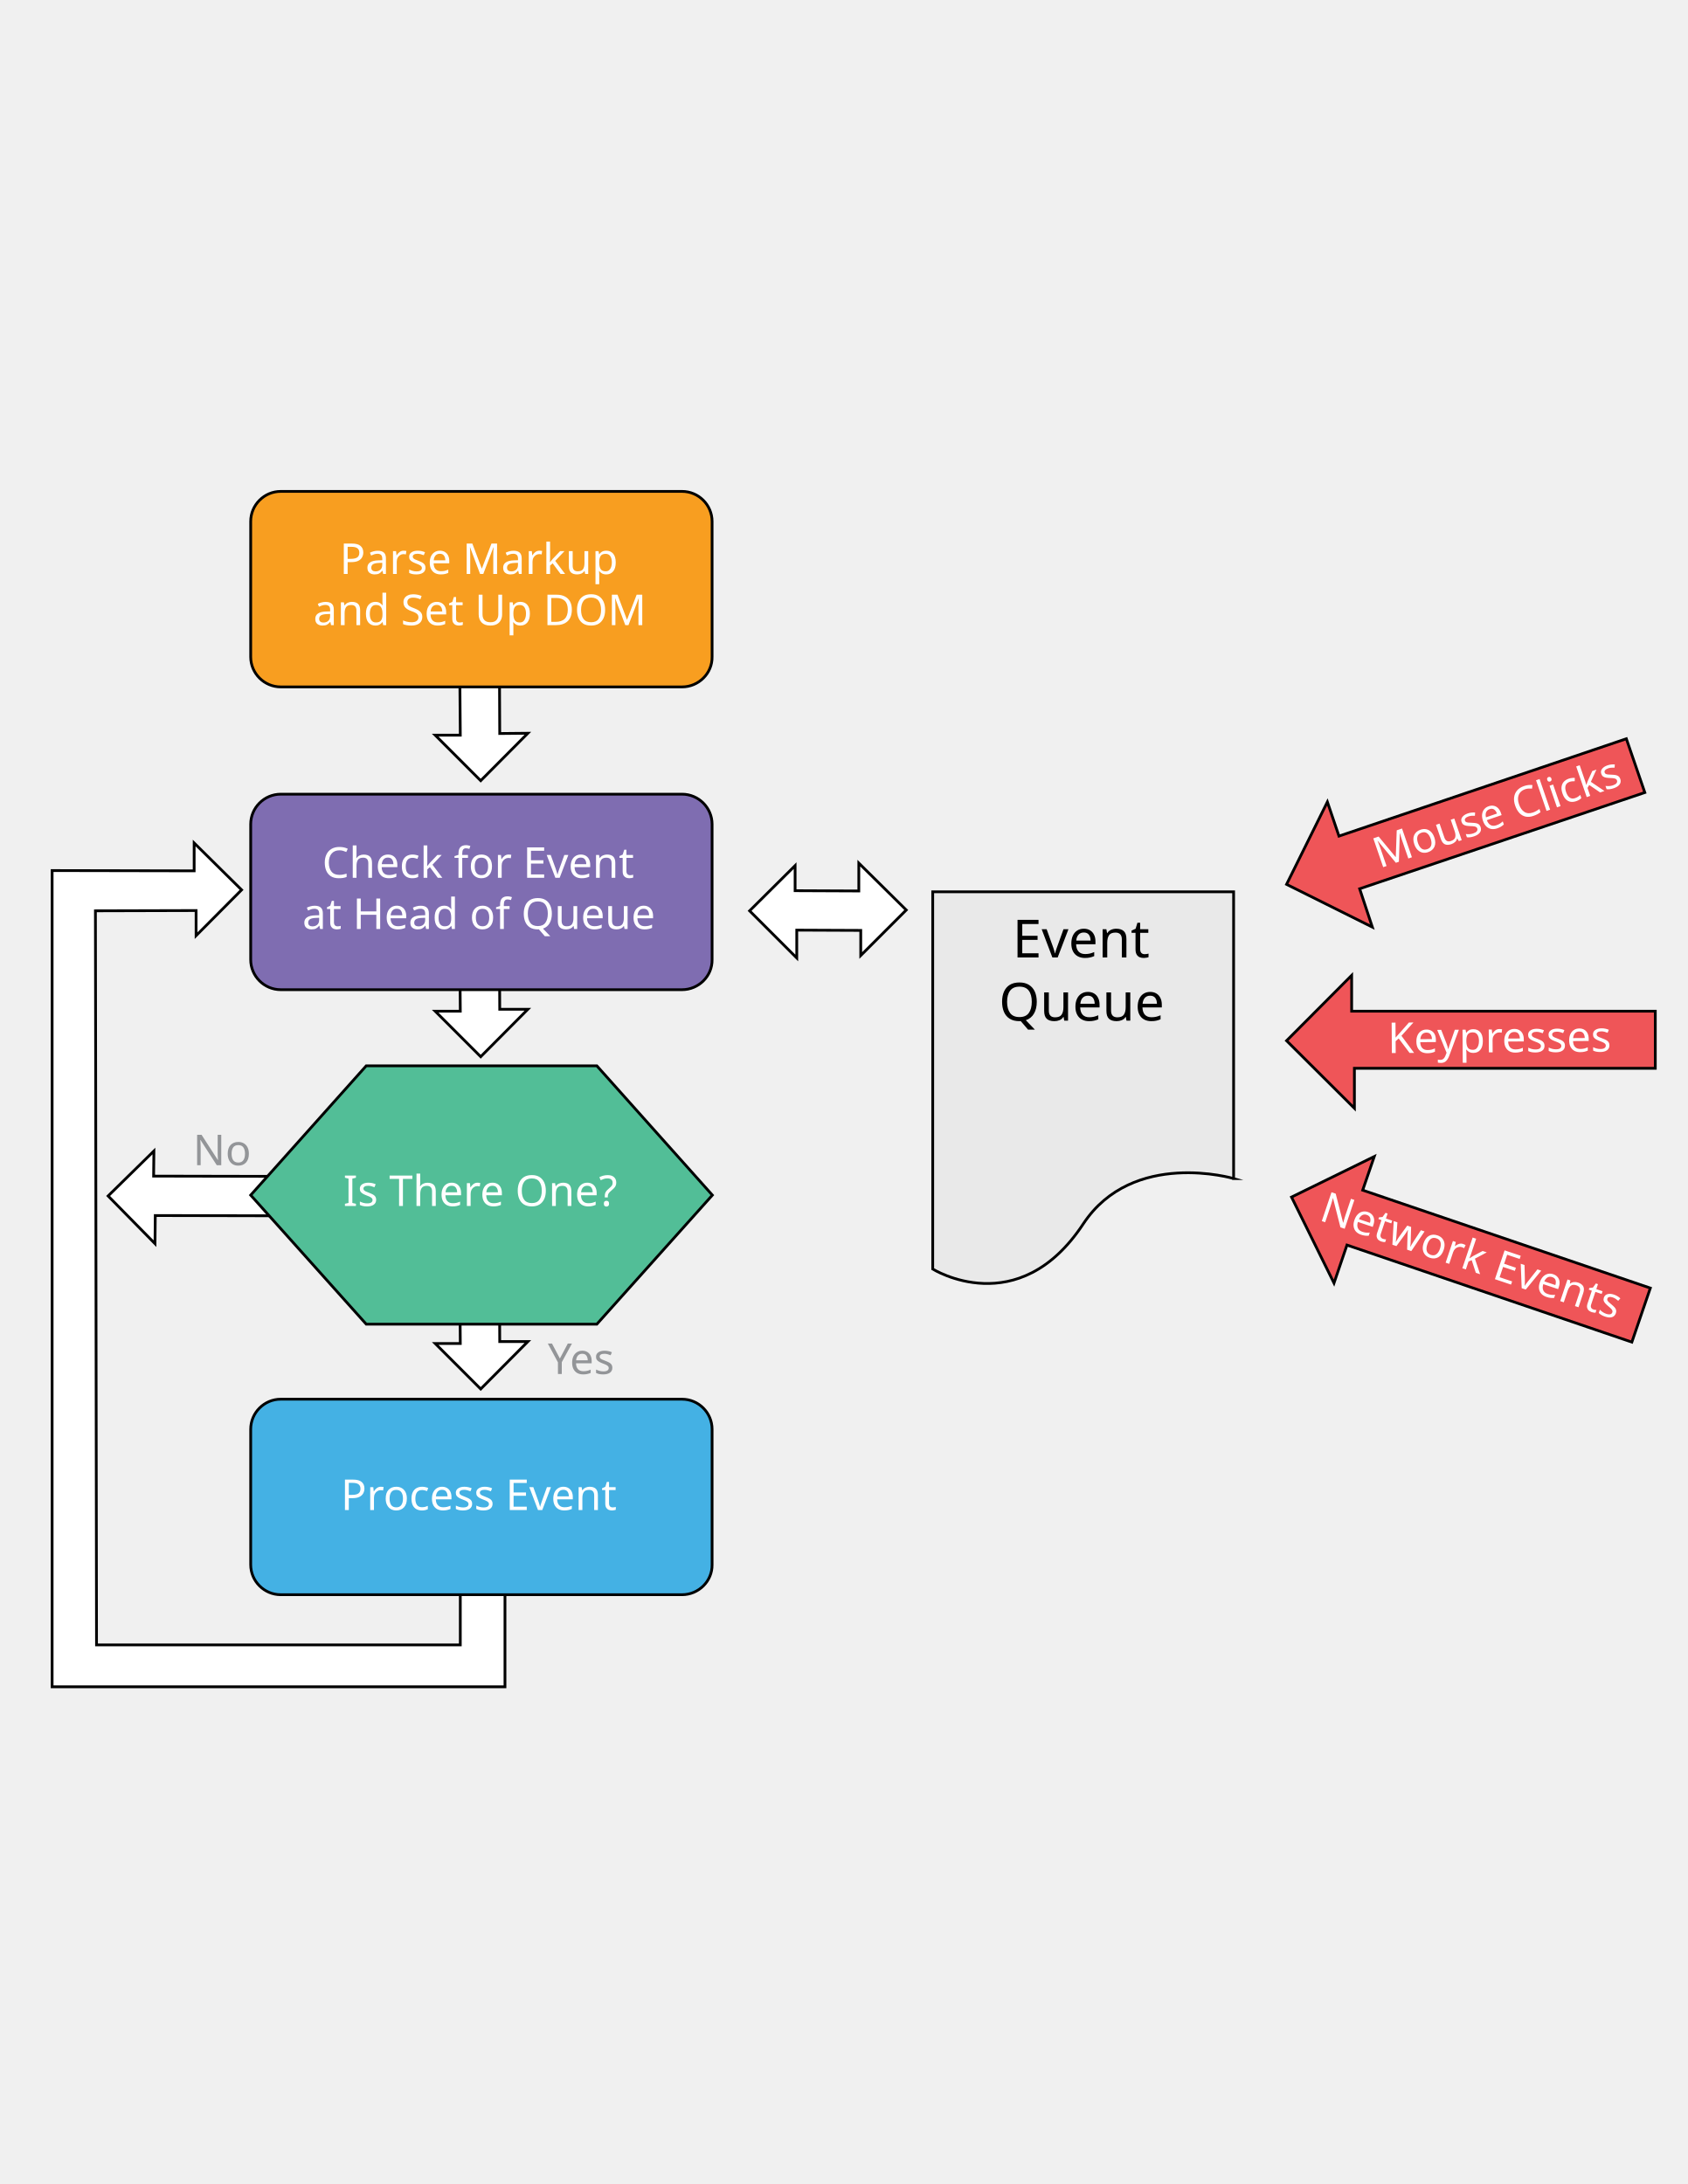
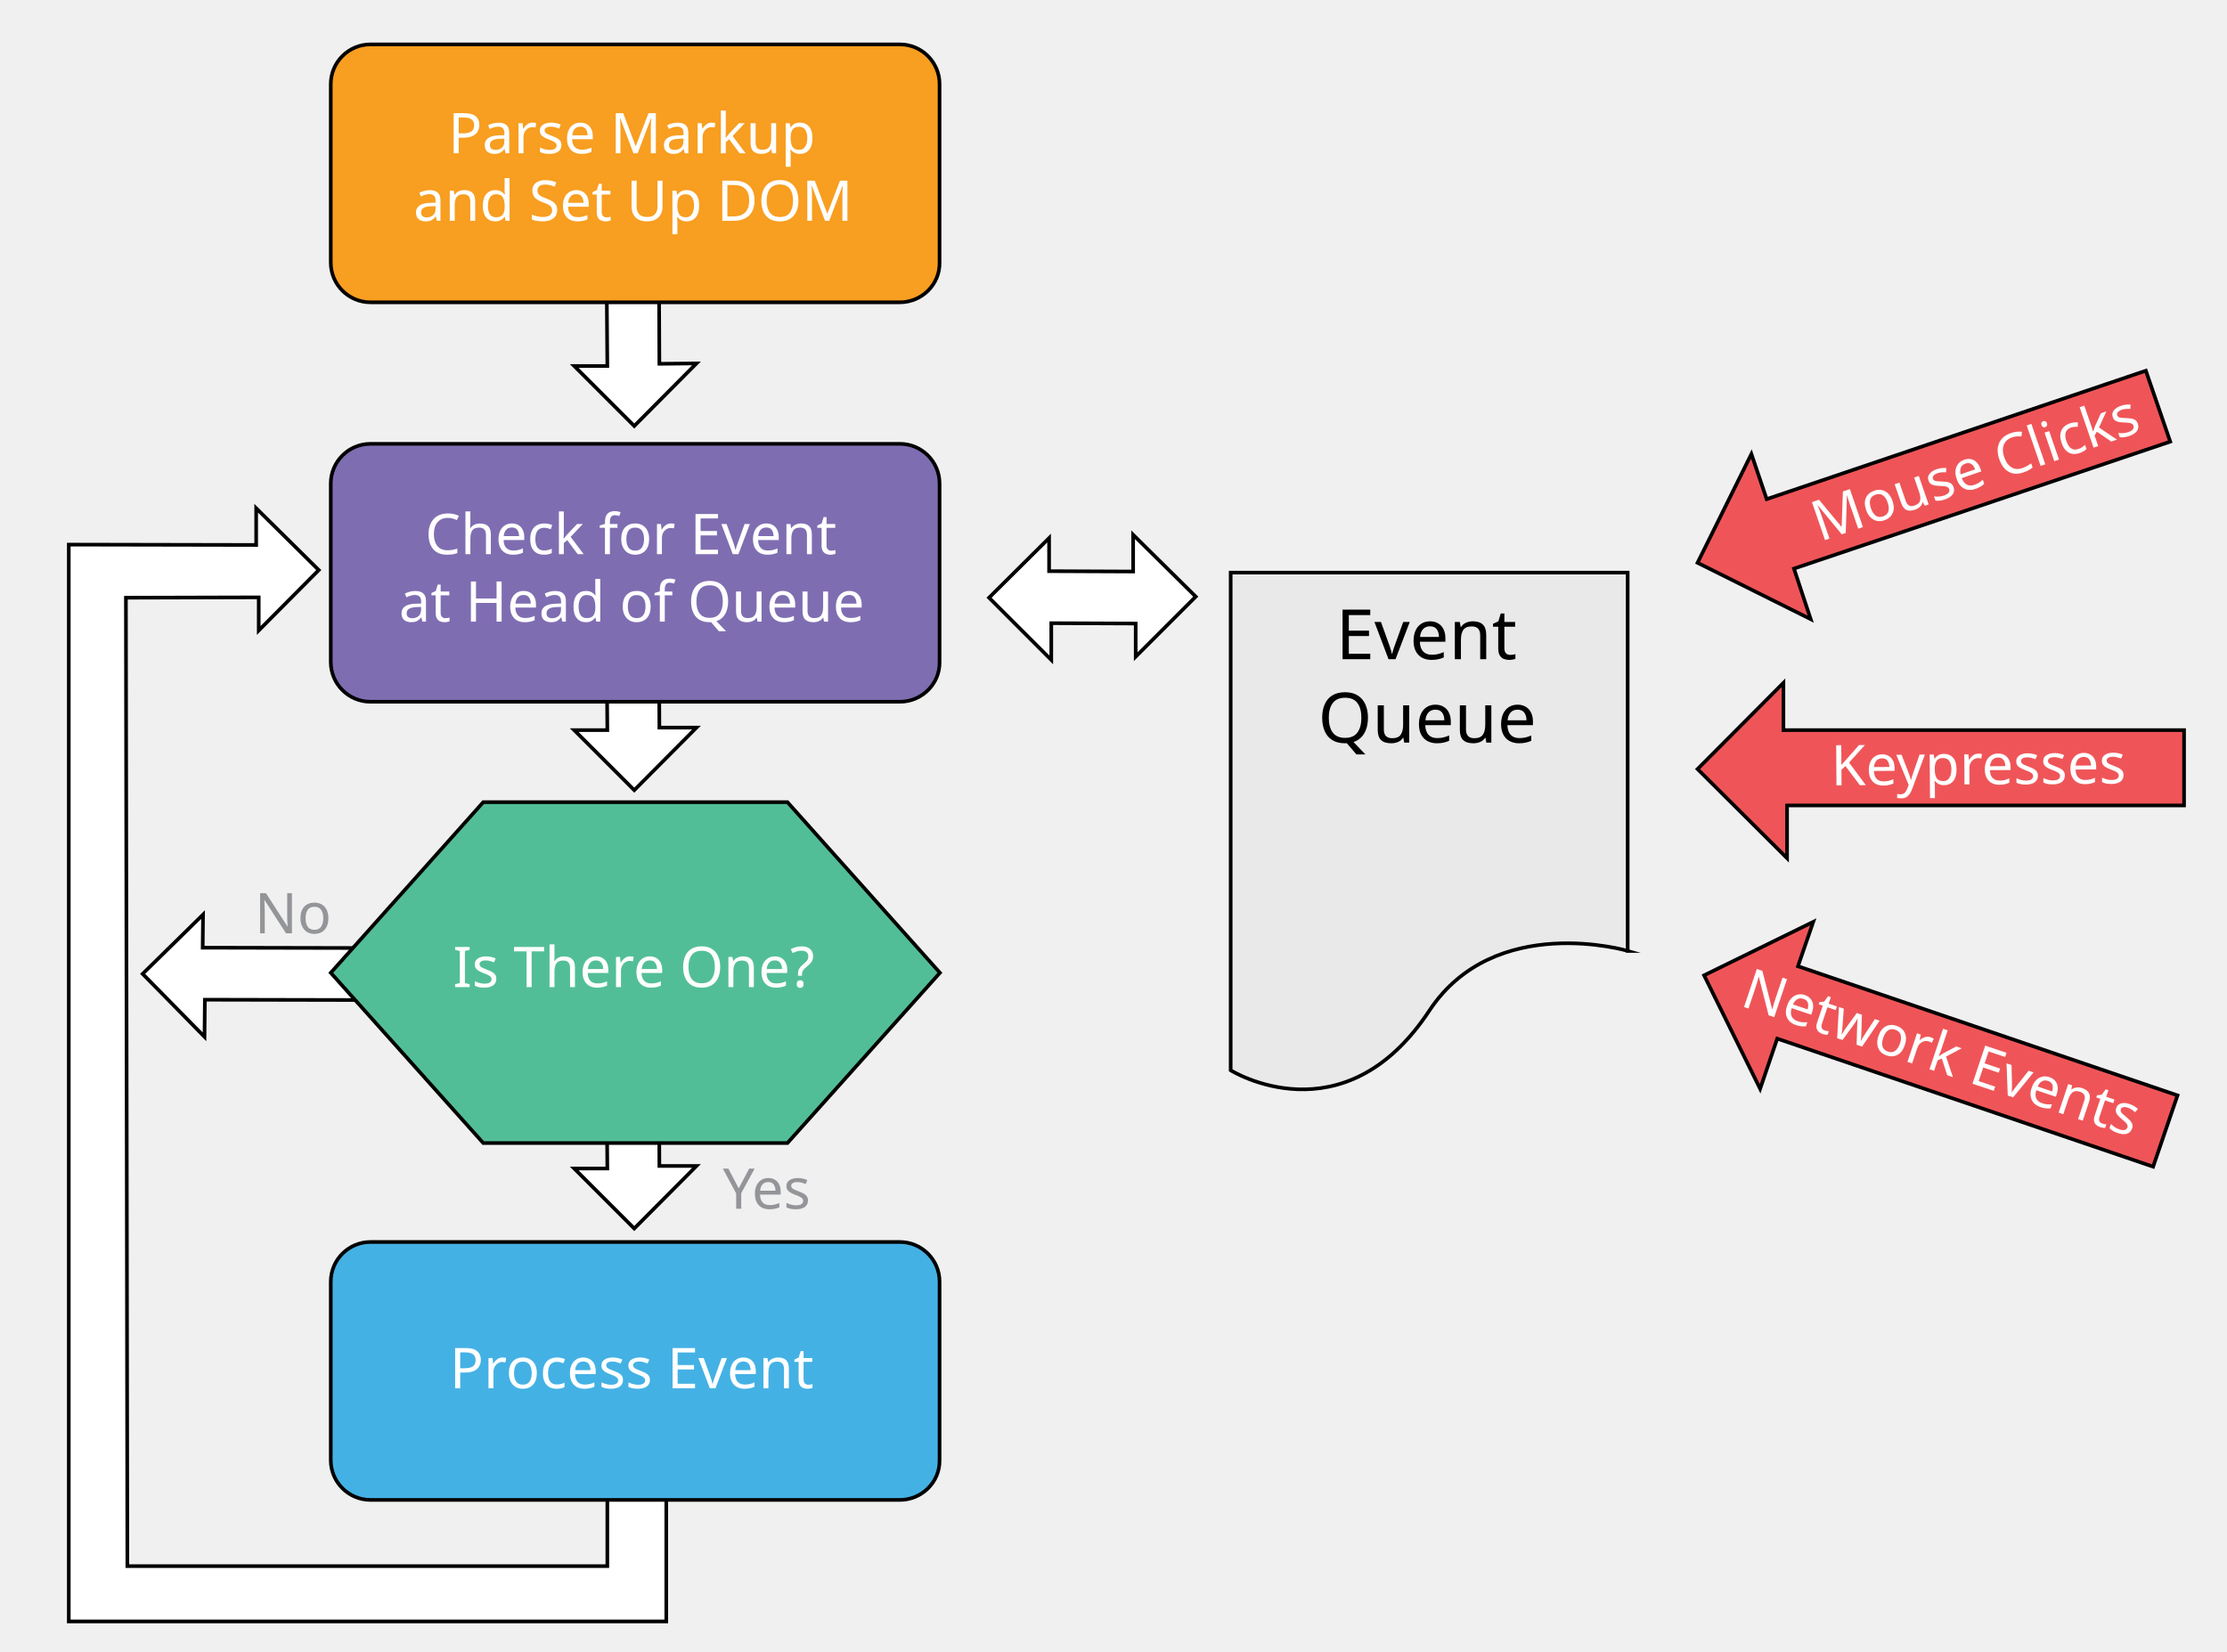
- <svg xmlns="http://www.w3.org/2000/svg" version="1.1" id="Layer_1" x="0px" y="0px" viewBox="0 0 612 792" enable-background="new 0 0 612 792" xml:space="preserve">
+ <svg xmlns="http://www.w3.org/2000/svg" version="1.1" id="Layer_1" x="0px" y="0px" viewBox="0 166 612 454" enable-background="new 0 166 612 454" xml:space="preserve">
  <g id="Layer_2">
    <polygon fill="#FFFFFF" stroke="#000000" stroke-miterlimit="10" points="181.1,241.8 181.2,266 191.4,265.9 174.3,283.1    157.8,266.6 166.9,266.6 166.7,241.8  " />
    <polygon fill="#FFFFFF" stroke="#000000" stroke-miterlimit="10" points="181.1,341.8 181.2,366 191.4,366 174.3,383.2    157.8,366.7 166.9,366.7 166.7,341.9  " />
    <polygon fill="#FFFFFF" stroke="#000000" stroke-miterlimit="10" points="181.1,462.3 181.2,486.5 191.4,486.5 174.3,503.7    157.8,487.2 166.9,487.2 166.7,462.4  " />
    <polygon fill="#FFFFFF" stroke="#000000" stroke-miterlimit="10" points="103.8,440.9 56.3,440.8 56.2,451 39.2,433.7 55.8,417.4    55.7,426.5 104,426.6  " />
    <polygon fill="#FFFFFF" stroke="#000000" stroke-linecap="round" stroke-miterlimit="10" points="18.9,315.7 70.4,315.8    70.4,305.7 87.6,322.7 71.1,339.3 71.1,330.2 34.6,330.3 34.6,330.3 35,596.5 166.9,596.5 166.9,576.8 183.1,576.7 183.1,611.7    18.9,611.7  " />
    <polygon fill="#FFFFFF" stroke="#000000" stroke-linecap="round" stroke-miterlimit="10" points="312.1,337.4 288.9,337.3    288.9,347.4 271.8,330.3 288.3,313.9 288.3,323 311.4,323.1 311.4,313 328.6,330 312.1,346.5  " />
  </g>
  <g id="Layer_1_1_">
    <path fill="#F89E20" stroke="#000000" stroke-miterlimit="10" d="M247.3,249.1H101.8c-6,0-10.9-4.9-10.9-10.9v-49.1   c0-6,4.9-10.9,10.9-10.9h145.5c6,0,10.9,4.9,10.9,10.9v49.1C258.3,244.2,253.3,249.1,247.3,249.1z" />
    <path fill="#7F6DB1" stroke="#000000" stroke-miterlimit="10" d="M247.3,358.9H101.8c-6,0-10.9-4.9-10.9-10.9v-49.1   c0-6,4.9-10.9,10.9-10.9h145.5c6,0,10.9,4.9,10.9,10.9V348C258.3,354,253.3,358.9,247.3,358.9z" />
    <path fill="#44B1E4" stroke="#000000" stroke-miterlimit="10" d="M247.3,578.3H101.8c-6,0-10.9-4.9-10.9-10.9v-49.1   c0-6,4.9-10.9,10.9-10.9h145.5c6,0,10.9,4.9,10.9,10.9v49.1C258.3,573.4,253.3,578.3,247.3,578.3z" />
    <polygon fill="#52BE97" stroke="#000000" stroke-miterlimit="10" points="132.8,480.2 90.9,433.4 132.8,386.5 216.4,386.5    258.3,433.4 216.4,480.2  " />
-     <path fill="#E9E9E9" stroke="#000000" stroke-miterlimit="10" d="M447.4,427.4c0,0-36.6-10.8-54.6,16.4   c-23.6,35.8-54.6,16.4-54.6,16.4V323.4h109.1V427.4z" />
+     <path fill="#E9E9E9" stroke="#000000" stroke-miterlimit="10" d="M447.4,427.4c0,0-36.6-10.8-54.6,16.4   c-23.6,35.8-54.6,16.4-54.6,16.4V323.4h109.1v104H447.4z" />
    <polygon fill="#EF5558" stroke="#000000" stroke-miterlimit="10" points="596.4,287.4 493,322.3 497.6,336.2 466.5,320.7    481.3,290.8 485.5,303.2 589.7,267.9  " />
    <polygon fill="#EF5558" stroke="#000000" stroke-miterlimit="10" points="600.2,387.4 491.1,387.4 491.1,401.9 466.5,377.4    490.1,353.7 490.1,366.7 600.2,366.7  " />
    <polygon fill="#EF5558" stroke="#000000" stroke-miterlimit="10" points="591.7,486.7 488.4,451.5 483.7,465.3 468.3,434.1    498.3,419.4 494.1,431.6 598.4,467.1  " />
  </g>
  <g id="Layer_3">
    <rect x="112.8" y="196.4" fill="none" width="124.6" height="59.1" />
    <text transform="matrix(1 0 0 1 123.1641 208.1441)" fill="#FFFFFF" font-family="'OpenSans-Semibold'" font-size="15.459">Parse Markup </text>
    <text transform="matrix(1 0 0 1 113.6157 226.6948)" fill="#FFFFFF" font-family="'OpenSans-Semibold'" font-size="15.459">and Set Up DOM</text>
    <rect x="107.3" y="306.6" fill="none" width="135.5" height="59.1" />
    <text transform="matrix(1 0 0 1 116.8233 318.3247)" fill="#FFFFFF" font-family="'OpenSans-Semibold'" font-size="15.459">Check for Event </text>
    <text transform="matrix(1 0 0 1 109.6396 336.8755)" fill="#FFFFFF" font-family="'OpenSans-Semibold'" font-size="15.459">at Head of Queue</text>
    <rect x="107.3" y="425.6" fill="none" width="135.5" height="59.1" />
    <text transform="matrix(1 0 0 1 124.4473 437.3291)" fill="#FFFFFF" font-family="'OpenSans-Semibold'" font-size="15.459">Is There One?</text>
    <rect x="107.3" y="535.9" fill="none" width="135.5" height="29.6" />
    <text transform="matrix(1 0 0 1 123.5791 547.5889)" fill="#FFFFFF" font-family="'OpenSans-Semibold'" font-size="15.459">Process Event</text>
    <rect x="184.9" y="486.5" fill="none" width="53.1" height="29.6" />
    <text transform="matrix(1 0 0 1 198.6357 498.2559)" fill="#939598" font-family="'OpenSans-Semibold'" font-size="15.459">Yes</text>
    <rect x="54.2" y="410.8" fill="none" width="53.1" height="29.6" />
    <text transform="matrix(1 0 0 1 69.9766 422.5518)" fill="#939598" font-family="'OpenSans-Semibold'" font-size="15.459">No</text>
    <rect x="338.3" y="332.7" fill="none" width="109.1" height="53.7" />
    <text transform="matrix(1 0 0 1 367.0899 347.207)" font-family="'OpenSans-Semibold'" font-size="19.097">Event </text>
    <text transform="matrix(1 0 0 1 362.1787 370.123)" font-family="'OpenSans-Semibold'" font-size="19.097">Queue</text>
    <text transform="matrix(0.948 0.3182 -0.3182 0.948 477.8582 442.3364)" fill="#FFFFFF" font-family="'OpenSans-Semibold'" font-size="15.459">Network Events</text>
-     <text transform="matrix(0.9455 -0.3255 0.3255 0.9455 500.1199 314.9495)" fill="#FFFFFF" font-family="'OpenSans-Semibold'" font-size="15.46">Mouse Clicks</text>
+     <text transform="matrix(0.9455 -0.3255 0.3255 0.9455 500.12 314.9491)" fill="#FFFFFF" font-family="'OpenSans-Semibold'" font-size="15.459">Mouse Clicks</text>
    <text transform="matrix(1 -7.070674e-03 7.070674e-03 1 503.1815 381.8865)" fill="#FFFFFF" font-family="'OpenSans-Semibold'" font-size="15.46">Keypresses</text>
  </g>
</svg>
